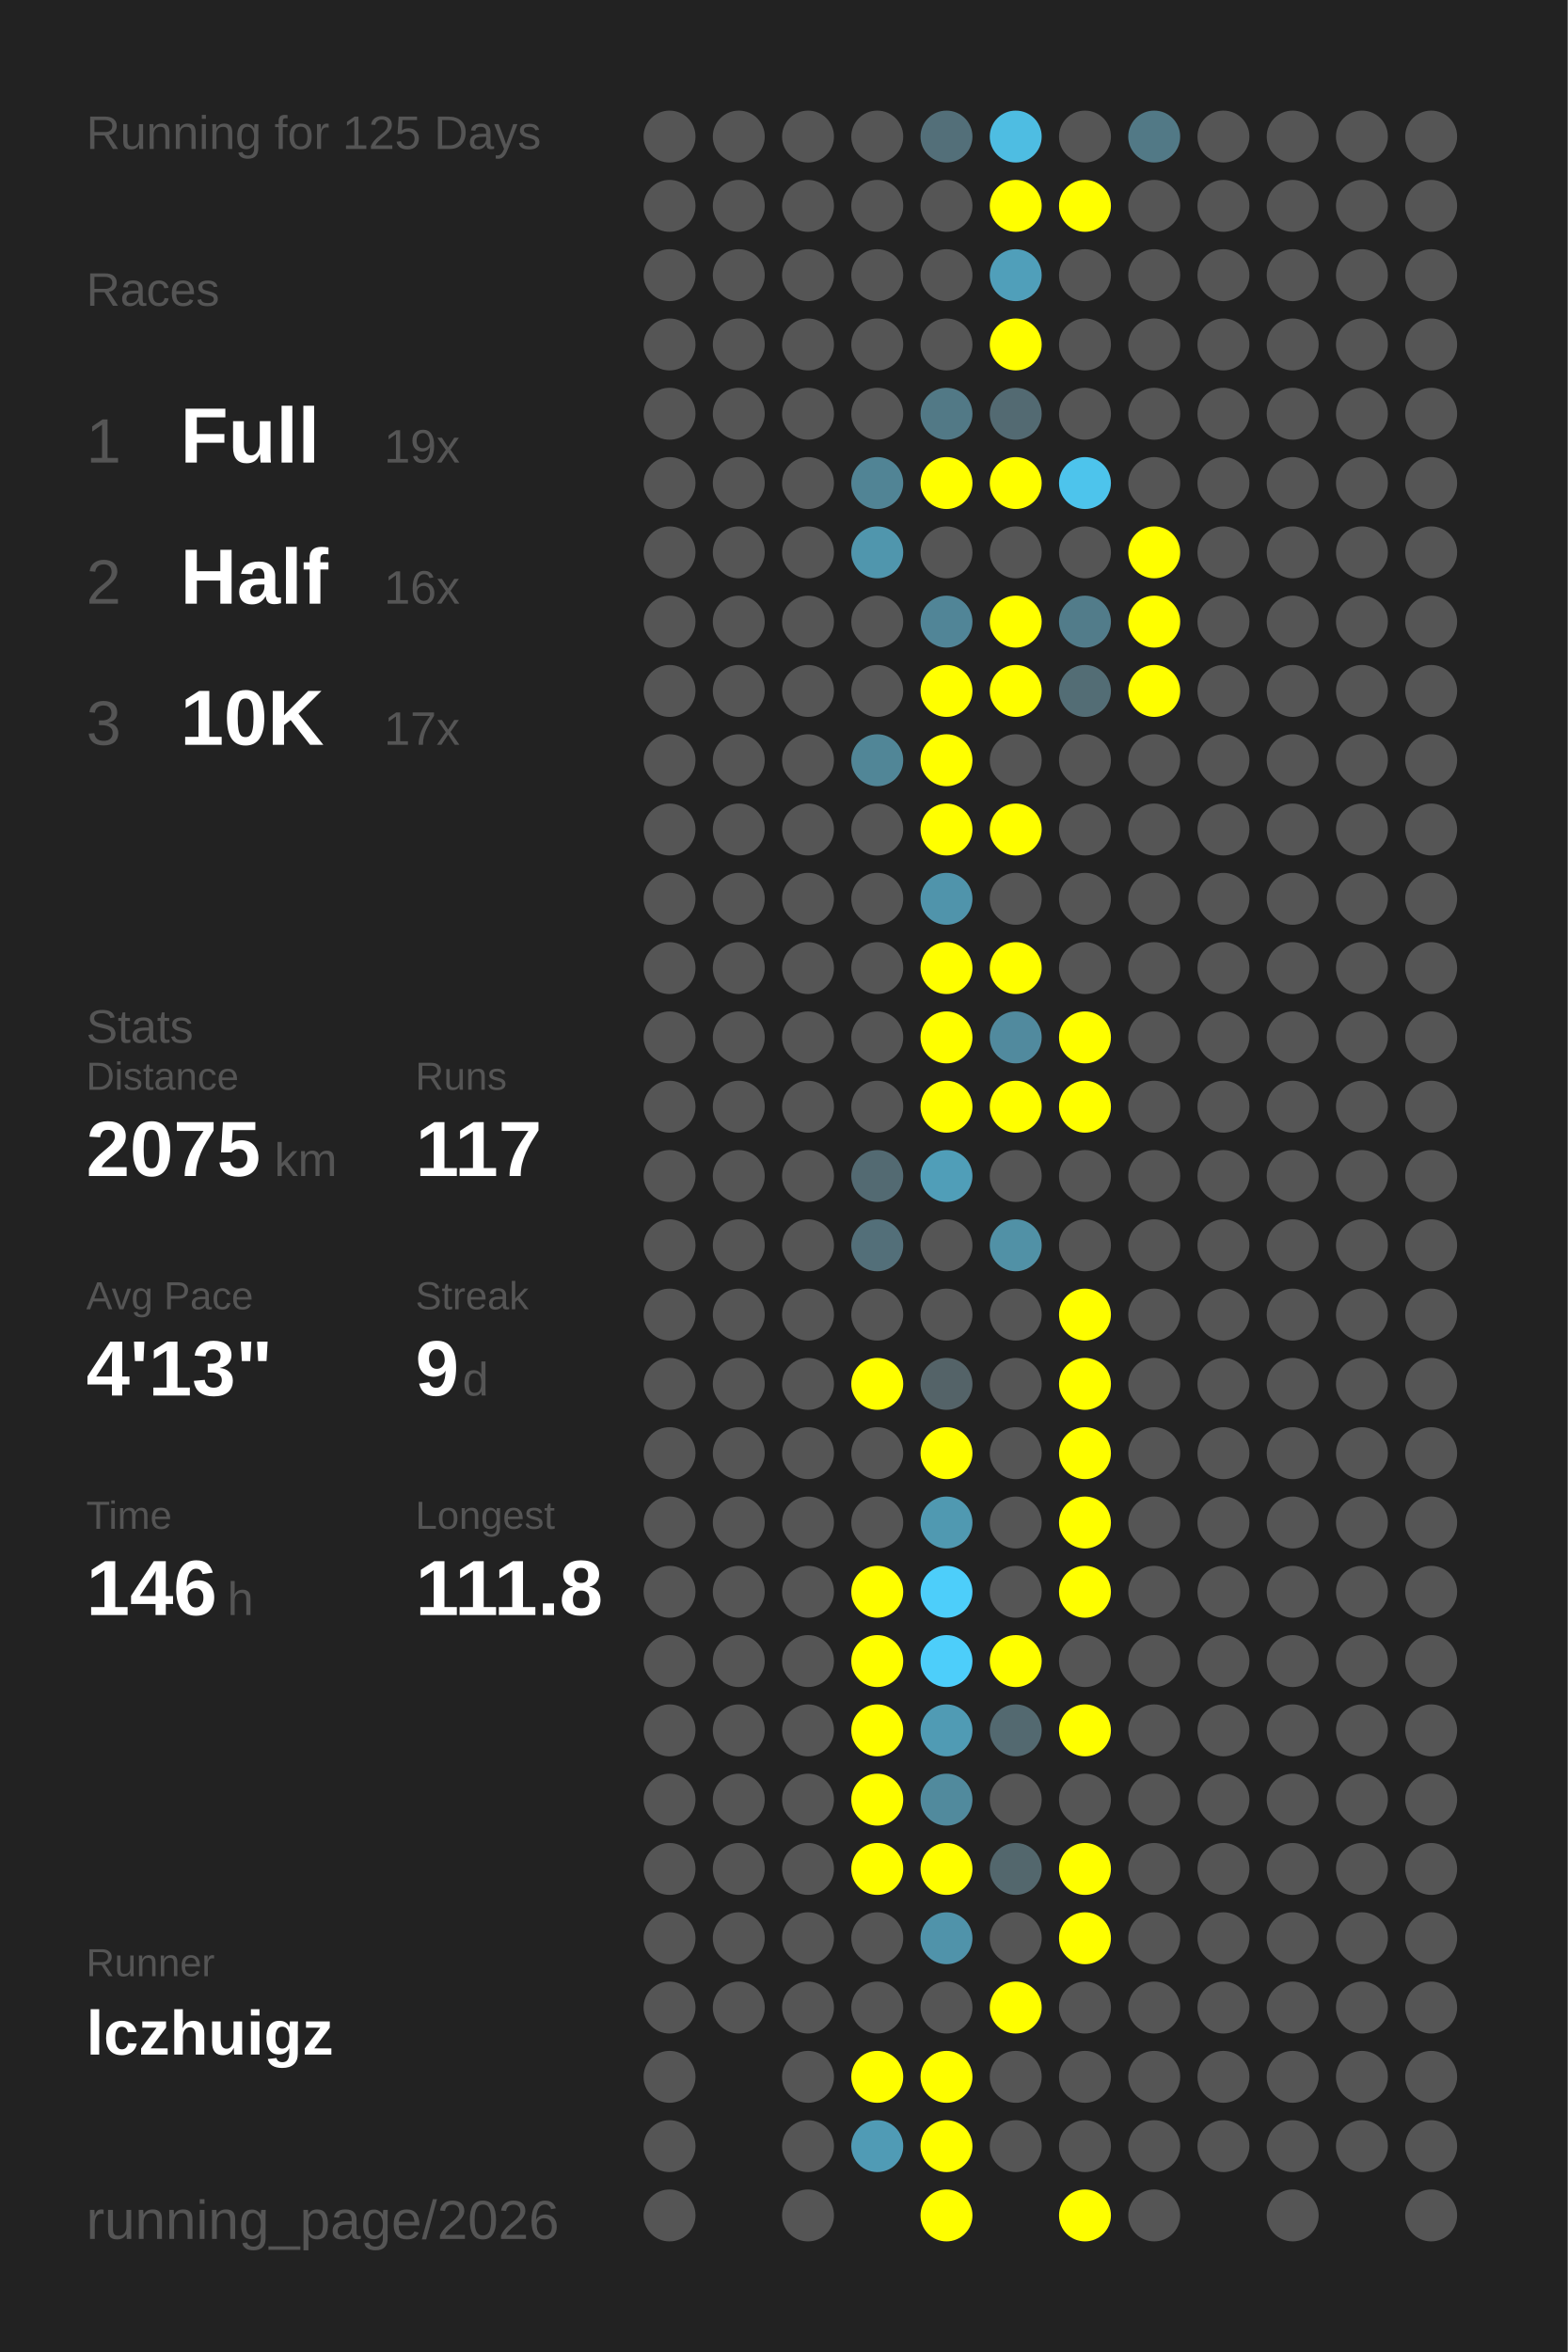
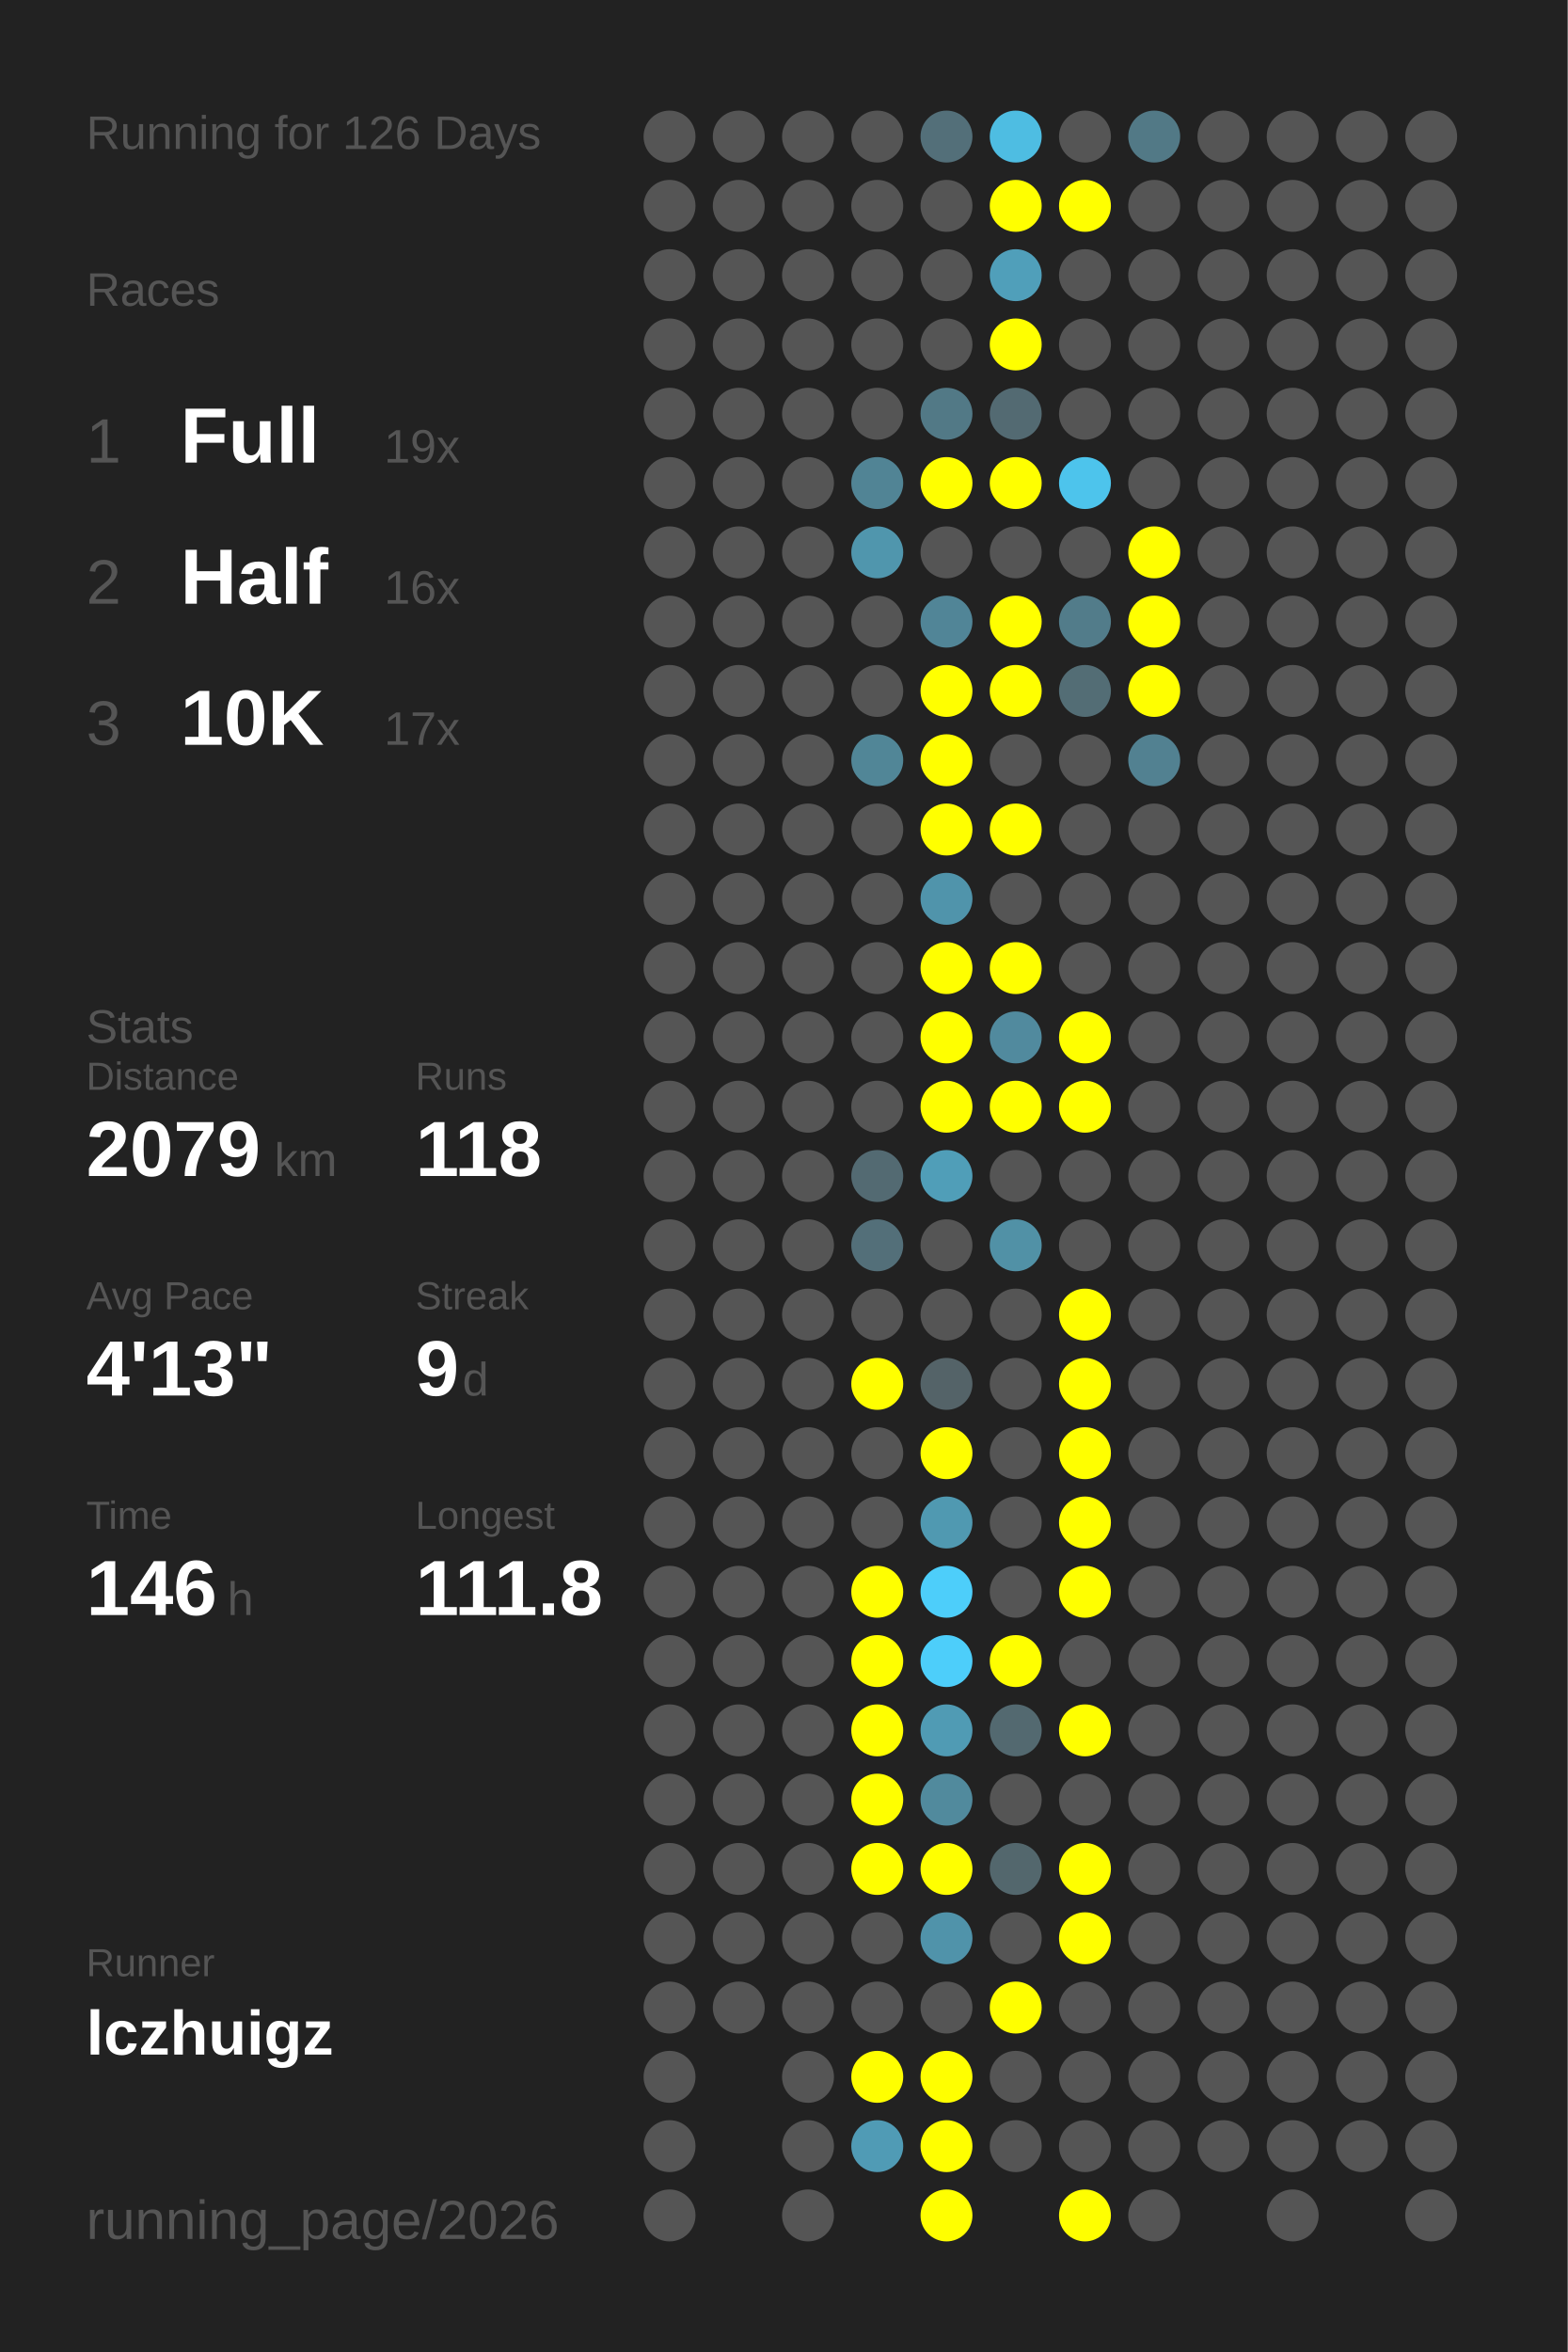
<svg xmlns="http://www.w3.org/2000/svg" baseProfile="full" height="300mm" version="1.1" viewBox="0,0,200,300" width="200mm">
  <defs />
  <rect fill="#222222" height="300" width="200" x="0" y="0" />
-   <text fill="#555555" style="font-size:6px; font-family:Arial;" x="11" y="19">Running for 125 Days</text>
+   <text fill="#555555" style="font-size:6px; font-family:Arial;" x="11" y="19">Running for 126 Days</text>
  <text fill="#555555" style="font-size:6px; font-family:Arial;" x="11" y="39">Races</text>
  <text fill="#555555" style="font-size:8px; font-family:Arial;" x="11" y="59">1</text>
  <text fill="#FFFFFF" style="font-size:10px; font-family:Arial; font-weight:bold;" x="23" y="59">Full</text>
  <text fill="#555555" style="font-size:6px; font-family:Arial;" x="49" y="59">19x</text>
  <text fill="#555555" style="font-size:8px; font-family:Arial;" x="11" y="77">2</text>
  <text fill="#FFFFFF" style="font-size:10px; font-family:Arial; font-weight:bold;" x="23" y="77">Half</text>
  <text fill="#555555" style="font-size:6px; font-family:Arial;" x="49" y="77">16x</text>
  <text fill="#555555" style="font-size:8px; font-family:Arial;" x="11" y="95">3</text>
  <text fill="#FFFFFF" style="font-size:10px; font-family:Arial; font-weight:bold;" x="23" y="95">10K</text>
  <text fill="#555555" style="font-size:6px; font-family:Arial;" x="49" y="95">17x</text>
  <text fill="#555555" style="font-size:6px; font-family:Arial;" x="11" y="133">Stats</text>
  <text fill="#555555" style="font-size:5px; font-family:Arial;" x="11" y="139">Distance</text>
-   <text fill="#FFFFFF" style="font-size:10px; font-family:Arial; font-weight:bold;" x="11" y="150">2075</text>
+   <text fill="#FFFFFF" style="font-size:10px; font-family:Arial; font-weight:bold;" x="11" y="150">2079</text>
  <text fill="#555555" style="font-size:6px; font-family:Arial;" x="35" y="150">km</text>
  <text fill="#555555" style="font-size:5px; font-family:Arial;" x="53" y="139">Runs</text>
-   <text fill="#FFFFFF" style="font-size:10px; font-family:Arial; font-weight:bold;" x="53" y="150">117</text>
+   <text fill="#FFFFFF" style="font-size:10px; font-family:Arial; font-weight:bold;" x="53" y="150">118</text>
  <text fill="#555555" style="font-size:5px; font-family:Arial;" x="11" y="167">Avg Pace</text>
  <text fill="#FFFFFF" style="font-size:10px; font-family:Arial; font-weight:bold;" x="11" y="178">4'13"</text>
  <text fill="#555555" style="font-size:5px; font-family:Arial;" x="53" y="167">Streak</text>
  <text fill="#FFFFFF" style="font-size:10px; font-family:Arial; font-weight:bold;" x="53" y="178">9</text>
  <text fill="#555555" style="font-size:6px; font-family:Arial;" x="59" y="178">d</text>
  <text fill="#555555" style="font-size:5px; font-family:Arial;" x="11" y="195">Time</text>
  <text fill="#FFFFFF" style="font-size:10px; font-family:Arial; font-weight:bold;" x="11" y="206">146</text>
  <text fill="#555555" style="font-size:6px; font-family:Arial;" x="29" y="206">h</text>
  <text fill="#555555" style="font-size:5px; font-family:Arial;" x="53" y="195">Longest</text>
  <text fill="#FFFFFF" style="font-size:10px; font-family:Arial; font-weight:bold;" x="53" y="206">111.8</text>
  <text fill="#555555" style="font-size:5px; font-family:Arial;" x="11" y="252.065">Runner</text>
  <text fill="#FFFFFF" style="font-size:8px; font-family:Arial; font-weight:bold;" x="11" y="262.065">lczhuigz</text>
  <text fill="#555555" style="font-size:7px; font-family:Arial;" x="11" y="285.581">running_page/2026</text>
  <circle cx="85.417" cy="17.419" fill="#555555" r="3.312" />
  <circle cx="85.417" cy="26.258" fill="#555555" r="3.312" />
  <circle cx="85.417" cy="35.097" fill="#555555" r="3.312" />
  <circle cx="85.417" cy="43.935" fill="#555555" r="3.312" />
  <circle cx="85.417" cy="52.774" fill="#555555" r="3.312" />
  <circle cx="85.417" cy="61.613" fill="#555555" r="3.312" />
  <circle cx="85.417" cy="70.452" fill="#555555" r="3.312" />
  <circle cx="85.417" cy="79.29" fill="#555555" r="3.312" />
  <circle cx="85.417" cy="88.129" fill="#555555" r="3.312" />
  <circle cx="85.417" cy="96.968" fill="#555555" r="3.312" />
  <circle cx="85.417" cy="105.806" fill="#555555" r="3.312" />
  <circle cx="85.417" cy="114.645" fill="#555555" r="3.312" />
  <circle cx="85.417" cy="123.484" fill="#555555" r="3.312" />
  <circle cx="85.417" cy="132.323" fill="#555555" r="3.312" />
  <circle cx="85.417" cy="141.161" fill="#555555" r="3.312" />
  <circle cx="85.417" cy="150" fill="#555555" r="3.312" />
  <circle cx="85.417" cy="158.839" fill="#555555" r="3.312" />
  <circle cx="85.417" cy="167.677" fill="#555555" r="3.312" />
  <circle cx="85.417" cy="176.516" fill="#555555" r="3.312" />
  <circle cx="85.417" cy="185.355" fill="#555555" r="3.312" />
  <circle cx="85.417" cy="194.194" fill="#555555" r="3.312" />
  <circle cx="85.417" cy="203.032" fill="#555555" r="3.312" />
  <circle cx="85.417" cy="211.871" fill="#555555" r="3.312" />
  <circle cx="85.417" cy="220.71" fill="#555555" r="3.312" />
  <circle cx="85.417" cy="229.548" fill="#555555" r="3.312" />
  <circle cx="85.417" cy="238.387" fill="#555555" r="3.312" />
  <circle cx="85.417" cy="247.226" fill="#555555" r="3.312" />
  <circle cx="85.417" cy="256.065" fill="#555555" r="3.312" />
  <circle cx="85.417" cy="264.903" fill="#555555" r="3.312" />
  <circle cx="85.417" cy="273.742" fill="#555555" r="3.312" />
  <circle cx="85.417" cy="282.581" fill="#555555" r="3.312" />
  <circle cx="94.25" cy="17.419" fill="#555555" r="3.312" />
  <circle cx="94.25" cy="26.258" fill="#555555" r="3.312" />
  <circle cx="94.25" cy="35.097" fill="#555555" r="3.312" />
  <circle cx="94.25" cy="43.935" fill="#555555" r="3.312" />
  <circle cx="94.25" cy="52.774" fill="#555555" r="3.312" />
  <circle cx="94.25" cy="61.613" fill="#555555" r="3.312" />
  <circle cx="94.25" cy="70.452" fill="#555555" r="3.312" />
  <circle cx="94.25" cy="79.29" fill="#555555" r="3.312" />
  <circle cx="94.25" cy="88.129" fill="#555555" r="3.312" />
  <circle cx="94.25" cy="96.968" fill="#555555" r="3.312" />
  <circle cx="94.25" cy="105.806" fill="#555555" r="3.312" />
  <circle cx="94.25" cy="114.645" fill="#555555" r="3.312" />
  <circle cx="94.25" cy="123.484" fill="#555555" r="3.312" />
  <circle cx="94.25" cy="132.323" fill="#555555" r="3.312" />
  <circle cx="94.25" cy="141.161" fill="#555555" r="3.312" />
  <circle cx="94.25" cy="150" fill="#555555" r="3.312" />
  <circle cx="94.25" cy="158.839" fill="#555555" r="3.312" />
  <circle cx="94.25" cy="167.677" fill="#555555" r="3.312" />
  <circle cx="94.25" cy="176.516" fill="#555555" r="3.312" />
  <circle cx="94.25" cy="185.355" fill="#555555" r="3.312" />
  <circle cx="94.25" cy="194.194" fill="#555555" r="3.312" />
  <circle cx="94.25" cy="203.032" fill="#555555" r="3.312" />
  <circle cx="94.25" cy="211.871" fill="#555555" r="3.312" />
  <circle cx="94.25" cy="220.71" fill="#555555" r="3.312" />
  <circle cx="94.25" cy="229.548" fill="#555555" r="3.312" />
  <circle cx="94.25" cy="238.387" fill="#555555" r="3.312" />
  <circle cx="94.25" cy="247.226" fill="#555555" r="3.312" />
  <circle cx="94.25" cy="256.065" fill="#555555" r="3.312" />
  <circle cx="103.083" cy="17.419" fill="#555555" r="3.312" />
  <circle cx="103.083" cy="26.258" fill="#555555" r="3.312" />
  <circle cx="103.083" cy="35.097" fill="#555555" r="3.312" />
  <circle cx="103.083" cy="43.935" fill="#555555" r="3.312" />
  <circle cx="103.083" cy="52.774" fill="#555555" r="3.312" />
  <circle cx="103.083" cy="61.613" fill="#555555" r="3.312" />
  <circle cx="103.083" cy="70.452" fill="#555555" r="3.312" />
  <circle cx="103.083" cy="79.29" fill="#555555" r="3.312" />
  <circle cx="103.083" cy="88.129" fill="#555555" r="3.312" />
  <circle cx="103.083" cy="96.968" fill="#555555" r="3.312" />
  <circle cx="103.083" cy="105.806" fill="#555555" r="3.312" />
  <circle cx="103.083" cy="114.645" fill="#555555" r="3.312" />
  <circle cx="103.083" cy="123.484" fill="#555555" r="3.312" />
  <circle cx="103.083" cy="132.323" fill="#555555" r="3.312" />
  <circle cx="103.083" cy="141.161" fill="#555555" r="3.312" />
  <circle cx="103.083" cy="150" fill="#555555" r="3.312" />
  <circle cx="103.083" cy="158.839" fill="#555555" r="3.312" />
  <circle cx="103.083" cy="167.677" fill="#555555" r="3.312" />
  <circle cx="103.083" cy="176.516" fill="#555555" r="3.312" />
  <circle cx="103.083" cy="185.355" fill="#555555" r="3.312" />
  <circle cx="103.083" cy="194.194" fill="#555555" r="3.312" />
  <circle cx="103.083" cy="203.032" fill="#555555" r="3.312" />
  <circle cx="103.083" cy="211.871" fill="#555555" r="3.312" />
  <circle cx="103.083" cy="220.71" fill="#555555" r="3.312" />
  <circle cx="103.083" cy="229.548" fill="#555555" r="3.312" />
  <circle cx="103.083" cy="238.387" fill="#555555" r="3.312" />
  <circle cx="103.083" cy="247.226" fill="#555555" r="3.312" />
  <circle cx="103.083" cy="256.065" fill="#555555" r="3.312" />
  <circle cx="103.083" cy="264.903" fill="#555555" r="3.312" />
  <circle cx="103.083" cy="273.742" fill="#555555" r="3.312" />
  <circle cx="103.083" cy="282.581" fill="#555555" r="3.312" />
  <circle cx="111.917" cy="17.419" fill="#555555" r="3.312" />
  <circle cx="111.917" cy="26.258" fill="#555555" r="3.312" />
  <circle cx="111.917" cy="35.097" fill="#555555" r="3.312" />
  <circle cx="111.917" cy="43.935" fill="#555555" r="3.312" />
  <circle cx="111.917" cy="52.774" fill="#555555" r="3.312" />
  <circle cx="111.917" cy="61.613" fill="#518495" r="3.312" />
  <circle cx="111.917" cy="70.452" fill="#5096ad" r="3.312" />
  <circle cx="111.917" cy="79.29" fill="#555555" r="3.312" />
  <circle cx="111.917" cy="88.129" fill="#555555" r="3.312" />
  <circle cx="111.917" cy="96.968" fill="#518697" r="3.312" />
  <circle cx="111.917" cy="105.806" fill="#555555" r="3.312" />
  <circle cx="111.917" cy="114.645" fill="#555555" r="3.312" />
  <circle cx="111.917" cy="123.484" fill="#555555" r="3.312" />
  <circle cx="111.917" cy="132.323" fill="#555555" r="3.312" />
  <circle cx="111.917" cy="141.161" fill="#555555" r="3.312" />
  <circle cx="111.917" cy="150" fill="#536a72" r="3.312" />
  <circle cx="111.917" cy="158.839" fill="#536f79" r="3.312" />
  <circle cx="111.917" cy="167.677" fill="#555555" r="3.312" />
  <circle cx="111.917" cy="176.516" fill="#FFFF00" r="3.312" />
  <circle cx="111.917" cy="185.355" fill="#555555" r="3.312" />
  <circle cx="111.917" cy="194.194" fill="#555555" r="3.312" />
  <circle cx="111.917" cy="203.032" fill="#FFFF00" r="3.312" />
  <circle cx="111.917" cy="211.871" fill="#FFFF00" r="3.312" />
  <circle cx="111.917" cy="220.71" fill="#FFFF00" r="3.312" />
  <circle cx="111.917" cy="229.548" fill="#FFFF00" r="3.312" />
  <circle cx="111.917" cy="238.387" fill="#FFFF00" r="3.312" />
  <circle cx="111.917" cy="247.226" fill="#555555" r="3.312" />
  <circle cx="111.917" cy="256.065" fill="#555555" r="3.312" />
  <circle cx="111.917" cy="264.903" fill="#FFFF00" r="3.312" />
  <circle cx="111.917" cy="273.742" fill="#509bb5" r="3.312" />
  <circle cx="120.75" cy="17.419" fill="#536f79" r="3.312" />
  <circle cx="120.75" cy="26.258" fill="#555555" r="3.312" />
  <circle cx="120.75" cy="35.097" fill="#555555" r="3.312" />
  <circle cx="120.75" cy="43.935" fill="#555555" r="3.312" />
  <circle cx="120.75" cy="52.774" fill="#527986" r="3.312" />
  <circle cx="120.75" cy="61.613" fill="#FFFF00" r="3.312" />
  <circle cx="120.75" cy="70.452" fill="#555555" r="3.312" />
  <circle cx="120.75" cy="79.29" fill="#518597" r="3.312" />
  <circle cx="120.75" cy="88.129" fill="#FFFF00" r="3.312" />
  <circle cx="120.75" cy="96.968" fill="#FFFF00" r="3.312" />
  <circle cx="120.75" cy="105.806" fill="#FFFF00" r="3.312" />
  <circle cx="120.75" cy="114.645" fill="#5094ab" r="3.312" />
  <circle cx="120.75" cy="123.484" fill="#FFFF00" r="3.312" />
  <circle cx="120.75" cy="132.323" fill="#FFFF00" r="3.312" />
  <circle cx="120.75" cy="141.161" fill="#FFFF00" r="3.312" />
  <circle cx="120.75" cy="150" fill="#509eb8" r="3.312" />
  <circle cx="120.75" cy="158.839" fill="#555555" r="3.312" />
  <circle cx="120.75" cy="167.677" fill="#555555" r="3.312" />
  <circle cx="120.75" cy="176.516" fill="#546368" r="3.312" />
  <circle cx="120.75" cy="185.355" fill="#FFFF00" r="3.312" />
  <circle cx="120.75" cy="194.194" fill="#5099b1" r="3.312" />
  <circle cx="120.75" cy="203.032" fill="#4dcefa" r="3.312" />
  <circle cx="120.75" cy="211.871" fill="#4dcefa" r="3.312" />
  <circle cx="120.75" cy="220.71" fill="#509bb4" r="3.312" />
  <circle cx="120.75" cy="229.548" fill="#518a9d" r="3.312" />
  <circle cx="120.75" cy="238.387" fill="#FFFF00" r="3.312" />
  <circle cx="120.75" cy="247.226" fill="#5093aa" r="3.312" />
  <circle cx="120.75" cy="256.065" fill="#555555" r="3.312" />
  <circle cx="120.75" cy="264.903" fill="#FFFF00" r="3.312" />
  <circle cx="120.75" cy="273.742" fill="#FFFF00" r="3.312" />
  <circle cx="120.75" cy="282.581" fill="#FFFF00" r="3.312" />
  <circle cx="129.583" cy="17.419" fill="#4ebde2" r="3.312" />
  <circle cx="129.583" cy="26.258" fill="#FFFF00" r="3.312" />
  <circle cx="129.583" cy="35.097" fill="#509fba" r="3.312" />
  <circle cx="129.583" cy="43.935" fill="#FFFF00" r="3.312" />
  <circle cx="129.583" cy="52.774" fill="#536a72" r="3.312" />
  <circle cx="129.583" cy="61.613" fill="#FFFF00" r="3.312" />
  <circle cx="129.583" cy="70.452" fill="#555555" r="3.312" />
  <circle cx="129.583" cy="79.29" fill="#FFFF00" r="3.312" />
  <circle cx="129.583" cy="88.129" fill="#FFFF00" r="3.312" />
  <circle cx="129.583" cy="96.968" fill="#555555" r="3.312" />
  <circle cx="129.583" cy="105.806" fill="#FFFF00" r="3.312" />
  <circle cx="129.583" cy="114.645" fill="#555555" r="3.312" />
  <circle cx="129.583" cy="123.484" fill="#FFFF00" r="3.312" />
  <circle cx="129.583" cy="132.323" fill="#518a9e" r="3.312" />
  <circle cx="129.583" cy="141.161" fill="#FFFF00" r="3.312" />
  <circle cx="129.583" cy="150" fill="#555555" r="3.312" />
  <circle cx="129.583" cy="158.839" fill="#5191a6" r="3.312" />
  <circle cx="129.583" cy="167.677" fill="#555555" r="3.312" />
  <circle cx="129.583" cy="176.516" fill="#555555" r="3.312" />
  <circle cx="129.583" cy="185.355" fill="#555555" r="3.312" />
  <circle cx="129.583" cy="194.194" fill="#555555" r="3.312" />
  <circle cx="129.583" cy="203.032" fill="#555555" r="3.312" />
  <circle cx="129.583" cy="211.871" fill="#FFFF00" r="3.312" />
  <circle cx="129.583" cy="220.71" fill="#536970" r="3.312" />
  <circle cx="129.583" cy="229.548" fill="#555555" r="3.312" />
  <circle cx="129.583" cy="238.387" fill="#53676d" r="3.312" />
  <circle cx="129.583" cy="247.226" fill="#555555" r="3.312" />
  <circle cx="129.583" cy="256.065" fill="#FFFF00" r="3.312" />
  <circle cx="129.583" cy="264.903" fill="#555555" r="3.312" />
  <circle cx="129.583" cy="273.742" fill="#555555" r="3.312" />
  <circle cx="138.417" cy="17.419" fill="#555555" r="3.312" />
  <circle cx="138.417" cy="26.258" fill="#FFFF00" r="3.312" />
  <circle cx="138.417" cy="35.097" fill="#555555" r="3.312" />
  <circle cx="138.417" cy="43.935" fill="#555555" r="3.312" />
  <circle cx="138.417" cy="52.774" fill="#555555" r="3.312" />
  <circle cx="138.417" cy="61.613" fill="#4dc4ec" r="3.312" />
  <circle cx="138.417" cy="70.452" fill="#555555" r="3.312" />
  <circle cx="138.417" cy="79.29" fill="#527c8a" r="3.312" />
  <circle cx="138.417" cy="88.129" fill="#536d75" r="3.312" />
  <circle cx="138.417" cy="96.968" fill="#555555" r="3.312" />
  <circle cx="138.417" cy="105.806" fill="#555555" r="3.312" />
  <circle cx="138.417" cy="114.645" fill="#555555" r="3.312" />
  <circle cx="138.417" cy="123.484" fill="#555555" r="3.312" />
  <circle cx="138.417" cy="132.323" fill="#FFFF00" r="3.312" />
  <circle cx="138.417" cy="141.161" fill="#FFFF00" r="3.312" />
  <circle cx="138.417" cy="150" fill="#555555" r="3.312" />
  <circle cx="138.417" cy="158.839" fill="#555555" r="3.312" />
  <circle cx="138.417" cy="167.677" fill="#FFFF00" r="3.312" />
  <circle cx="138.417" cy="176.516" fill="#FFFF00" r="3.312" />
  <circle cx="138.417" cy="185.355" fill="#FFFF00" r="3.312" />
  <circle cx="138.417" cy="194.194" fill="#FFFF00" r="3.312" />
  <circle cx="138.417" cy="203.032" fill="#FFFF00" r="3.312" />
  <circle cx="138.417" cy="211.871" fill="#555555" r="3.312" />
  <circle cx="138.417" cy="220.71" fill="#FFFF00" r="3.312" />
  <circle cx="138.417" cy="229.548" fill="#555555" r="3.312" />
  <circle cx="138.417" cy="238.387" fill="#FFFF00" r="3.312" />
  <circle cx="138.417" cy="247.226" fill="#FFFF00" r="3.312" />
  <circle cx="138.417" cy="256.065" fill="#555555" r="3.312" />
  <circle cx="138.417" cy="264.903" fill="#555555" r="3.312" />
  <circle cx="138.417" cy="273.742" fill="#555555" r="3.312" />
  <circle cx="138.417" cy="282.581" fill="#FFFF00" r="3.312" />
  <circle cx="147.25" cy="17.419" fill="#527986" r="3.312" />
  <circle cx="147.25" cy="26.258" fill="#555555" r="3.312" />
  <circle cx="147.25" cy="35.097" fill="#555555" r="3.312" />
  <circle cx="147.25" cy="43.935" fill="#555555" r="3.312" />
  <circle cx="147.25" cy="52.774" fill="#555555" r="3.312" />
  <circle cx="147.25" cy="61.613" fill="#555555" r="3.312" />
  <circle cx="147.25" cy="70.452" fill="#FFFF00" r="3.312" />
  <circle cx="147.25" cy="79.29" fill="#FFFF00" r="3.312" />
  <circle cx="147.25" cy="88.129" fill="#FFFF00" r="3.312" />
-   <circle cx="147.25" cy="96.968" fill="#555555" r="3.312" />
+   <circle cx="147.25" cy="96.968" fill="#528191" r="3.312" />
  <circle cx="147.25" cy="105.806" fill="#555555" r="3.312" />
  <circle cx="147.25" cy="114.645" fill="#555555" r="3.312" />
  <circle cx="147.25" cy="123.484" fill="#555555" r="3.312" />
  <circle cx="147.25" cy="132.323" fill="#555555" r="3.312" />
  <circle cx="147.25" cy="141.161" fill="#555555" r="3.312" />
  <circle cx="147.25" cy="150" fill="#555555" r="3.312" />
  <circle cx="147.25" cy="158.839" fill="#555555" r="3.312" />
  <circle cx="147.25" cy="167.677" fill="#555555" r="3.312" />
  <circle cx="147.25" cy="176.516" fill="#555555" r="3.312" />
  <circle cx="147.25" cy="185.355" fill="#555555" r="3.312" />
  <circle cx="147.25" cy="194.194" fill="#555555" r="3.312" />
  <circle cx="147.25" cy="203.032" fill="#555555" r="3.312" />
  <circle cx="147.25" cy="211.871" fill="#555555" r="3.312" />
  <circle cx="147.25" cy="220.71" fill="#555555" r="3.312" />
  <circle cx="147.25" cy="229.548" fill="#555555" r="3.312" />
  <circle cx="147.25" cy="238.387" fill="#555555" r="3.312" />
  <circle cx="147.25" cy="247.226" fill="#555555" r="3.312" />
  <circle cx="147.25" cy="256.065" fill="#555555" r="3.312" />
  <circle cx="147.25" cy="264.903" fill="#555555" r="3.312" />
  <circle cx="147.25" cy="273.742" fill="#555555" r="3.312" />
  <circle cx="147.25" cy="282.581" fill="#555555" r="3.312" />
  <circle cx="156.083" cy="17.419" fill="#555555" r="3.312" />
  <circle cx="156.083" cy="26.258" fill="#555555" r="3.312" />
  <circle cx="156.083" cy="35.097" fill="#555555" r="3.312" />
  <circle cx="156.083" cy="43.935" fill="#555555" r="3.312" />
  <circle cx="156.083" cy="52.774" fill="#555555" r="3.312" />
  <circle cx="156.083" cy="61.613" fill="#555555" r="3.312" />
  <circle cx="156.083" cy="70.452" fill="#555555" r="3.312" />
  <circle cx="156.083" cy="79.29" fill="#555555" r="3.312" />
  <circle cx="156.083" cy="88.129" fill="#555555" r="3.312" />
  <circle cx="156.083" cy="96.968" fill="#555555" r="3.312" />
  <circle cx="156.083" cy="105.806" fill="#555555" r="3.312" />
  <circle cx="156.083" cy="114.645" fill="#555555" r="3.312" />
  <circle cx="156.083" cy="123.484" fill="#555555" r="3.312" />
  <circle cx="156.083" cy="132.323" fill="#555555" r="3.312" />
  <circle cx="156.083" cy="141.161" fill="#555555" r="3.312" />
  <circle cx="156.083" cy="150" fill="#555555" r="3.312" />
  <circle cx="156.083" cy="158.839" fill="#555555" r="3.312" />
  <circle cx="156.083" cy="167.677" fill="#555555" r="3.312" />
  <circle cx="156.083" cy="176.516" fill="#555555" r="3.312" />
  <circle cx="156.083" cy="185.355" fill="#555555" r="3.312" />
  <circle cx="156.083" cy="194.194" fill="#555555" r="3.312" />
  <circle cx="156.083" cy="203.032" fill="#555555" r="3.312" />
  <circle cx="156.083" cy="211.871" fill="#555555" r="3.312" />
  <circle cx="156.083" cy="220.71" fill="#555555" r="3.312" />
  <circle cx="156.083" cy="229.548" fill="#555555" r="3.312" />
  <circle cx="156.083" cy="238.387" fill="#555555" r="3.312" />
  <circle cx="156.083" cy="247.226" fill="#555555" r="3.312" />
  <circle cx="156.083" cy="256.065" fill="#555555" r="3.312" />
  <circle cx="156.083" cy="264.903" fill="#555555" r="3.312" />
  <circle cx="156.083" cy="273.742" fill="#555555" r="3.312" />
  <circle cx="164.917" cy="17.419" fill="#555555" r="3.312" />
  <circle cx="164.917" cy="26.258" fill="#555555" r="3.312" />
  <circle cx="164.917" cy="35.097" fill="#555555" r="3.312" />
  <circle cx="164.917" cy="43.935" fill="#555555" r="3.312" />
  <circle cx="164.917" cy="52.774" fill="#555555" r="3.312" />
  <circle cx="164.917" cy="61.613" fill="#555555" r="3.312" />
  <circle cx="164.917" cy="70.452" fill="#555555" r="3.312" />
  <circle cx="164.917" cy="79.29" fill="#555555" r="3.312" />
  <circle cx="164.917" cy="88.129" fill="#555555" r="3.312" />
  <circle cx="164.917" cy="96.968" fill="#555555" r="3.312" />
  <circle cx="164.917" cy="105.806" fill="#555555" r="3.312" />
  <circle cx="164.917" cy="114.645" fill="#555555" r="3.312" />
  <circle cx="164.917" cy="123.484" fill="#555555" r="3.312" />
  <circle cx="164.917" cy="132.323" fill="#555555" r="3.312" />
  <circle cx="164.917" cy="141.161" fill="#555555" r="3.312" />
  <circle cx="164.917" cy="150" fill="#555555" r="3.312" />
  <circle cx="164.917" cy="158.839" fill="#555555" r="3.312" />
  <circle cx="164.917" cy="167.677" fill="#555555" r="3.312" />
  <circle cx="164.917" cy="176.516" fill="#555555" r="3.312" />
  <circle cx="164.917" cy="185.355" fill="#555555" r="3.312" />
  <circle cx="164.917" cy="194.194" fill="#555555" r="3.312" />
  <circle cx="164.917" cy="203.032" fill="#555555" r="3.312" />
  <circle cx="164.917" cy="211.871" fill="#555555" r="3.312" />
  <circle cx="164.917" cy="220.71" fill="#555555" r="3.312" />
  <circle cx="164.917" cy="229.548" fill="#555555" r="3.312" />
  <circle cx="164.917" cy="238.387" fill="#555555" r="3.312" />
  <circle cx="164.917" cy="247.226" fill="#555555" r="3.312" />
  <circle cx="164.917" cy="256.065" fill="#555555" r="3.312" />
  <circle cx="164.917" cy="264.903" fill="#555555" r="3.312" />
  <circle cx="164.917" cy="273.742" fill="#555555" r="3.312" />
  <circle cx="164.917" cy="282.581" fill="#555555" r="3.312" />
  <circle cx="173.75" cy="17.419" fill="#555555" r="3.312" />
  <circle cx="173.75" cy="26.258" fill="#555555" r="3.312" />
  <circle cx="173.75" cy="35.097" fill="#555555" r="3.312" />
  <circle cx="173.75" cy="43.935" fill="#555555" r="3.312" />
  <circle cx="173.75" cy="52.774" fill="#555555" r="3.312" />
  <circle cx="173.75" cy="61.613" fill="#555555" r="3.312" />
  <circle cx="173.75" cy="70.452" fill="#555555" r="3.312" />
  <circle cx="173.75" cy="79.29" fill="#555555" r="3.312" />
  <circle cx="173.75" cy="88.129" fill="#555555" r="3.312" />
  <circle cx="173.75" cy="96.968" fill="#555555" r="3.312" />
  <circle cx="173.75" cy="105.806" fill="#555555" r="3.312" />
  <circle cx="173.75" cy="114.645" fill="#555555" r="3.312" />
  <circle cx="173.75" cy="123.484" fill="#555555" r="3.312" />
  <circle cx="173.75" cy="132.323" fill="#555555" r="3.312" />
  <circle cx="173.75" cy="141.161" fill="#555555" r="3.312" />
  <circle cx="173.75" cy="150" fill="#555555" r="3.312" />
  <circle cx="173.75" cy="158.839" fill="#555555" r="3.312" />
  <circle cx="173.75" cy="167.677" fill="#555555" r="3.312" />
  <circle cx="173.75" cy="176.516" fill="#555555" r="3.312" />
  <circle cx="173.75" cy="185.355" fill="#555555" r="3.312" />
  <circle cx="173.75" cy="194.194" fill="#555555" r="3.312" />
  <circle cx="173.75" cy="203.032" fill="#555555" r="3.312" />
  <circle cx="173.75" cy="211.871" fill="#555555" r="3.312" />
  <circle cx="173.75" cy="220.71" fill="#555555" r="3.312" />
  <circle cx="173.75" cy="229.548" fill="#555555" r="3.312" />
  <circle cx="173.75" cy="238.387" fill="#555555" r="3.312" />
  <circle cx="173.75" cy="247.226" fill="#555555" r="3.312" />
  <circle cx="173.75" cy="256.065" fill="#555555" r="3.312" />
  <circle cx="173.75" cy="264.903" fill="#555555" r="3.312" />
  <circle cx="173.75" cy="273.742" fill="#555555" r="3.312" />
  <circle cx="182.583" cy="17.419" fill="#555555" r="3.312" />
  <circle cx="182.583" cy="26.258" fill="#555555" r="3.312" />
  <circle cx="182.583" cy="35.097" fill="#555555" r="3.312" />
  <circle cx="182.583" cy="43.935" fill="#555555" r="3.312" />
  <circle cx="182.583" cy="52.774" fill="#555555" r="3.312" />
  <circle cx="182.583" cy="61.613" fill="#555555" r="3.312" />
  <circle cx="182.583" cy="70.452" fill="#555555" r="3.312" />
  <circle cx="182.583" cy="79.29" fill="#555555" r="3.312" />
  <circle cx="182.583" cy="88.129" fill="#555555" r="3.312" />
  <circle cx="182.583" cy="96.968" fill="#555555" r="3.312" />
  <circle cx="182.583" cy="105.806" fill="#555555" r="3.312" />
  <circle cx="182.583" cy="114.645" fill="#555555" r="3.312" />
  <circle cx="182.583" cy="123.484" fill="#555555" r="3.312" />
  <circle cx="182.583" cy="132.323" fill="#555555" r="3.312" />
  <circle cx="182.583" cy="141.161" fill="#555555" r="3.312" />
  <circle cx="182.583" cy="150" fill="#555555" r="3.312" />
  <circle cx="182.583" cy="158.839" fill="#555555" r="3.312" />
  <circle cx="182.583" cy="167.677" fill="#555555" r="3.312" />
  <circle cx="182.583" cy="176.516" fill="#555555" r="3.312" />
  <circle cx="182.583" cy="185.355" fill="#555555" r="3.312" />
  <circle cx="182.583" cy="194.194" fill="#555555" r="3.312" />
  <circle cx="182.583" cy="203.032" fill="#555555" r="3.312" />
  <circle cx="182.583" cy="211.871" fill="#555555" r="3.312" />
  <circle cx="182.583" cy="220.71" fill="#555555" r="3.312" />
  <circle cx="182.583" cy="229.548" fill="#555555" r="3.312" />
  <circle cx="182.583" cy="238.387" fill="#555555" r="3.312" />
  <circle cx="182.583" cy="247.226" fill="#555555" r="3.312" />
  <circle cx="182.583" cy="256.065" fill="#555555" r="3.312" />
  <circle cx="182.583" cy="264.903" fill="#555555" r="3.312" />
  <circle cx="182.583" cy="273.742" fill="#555555" r="3.312" />
  <circle cx="182.583" cy="282.581" fill="#555555" r="3.312" />
</svg>
